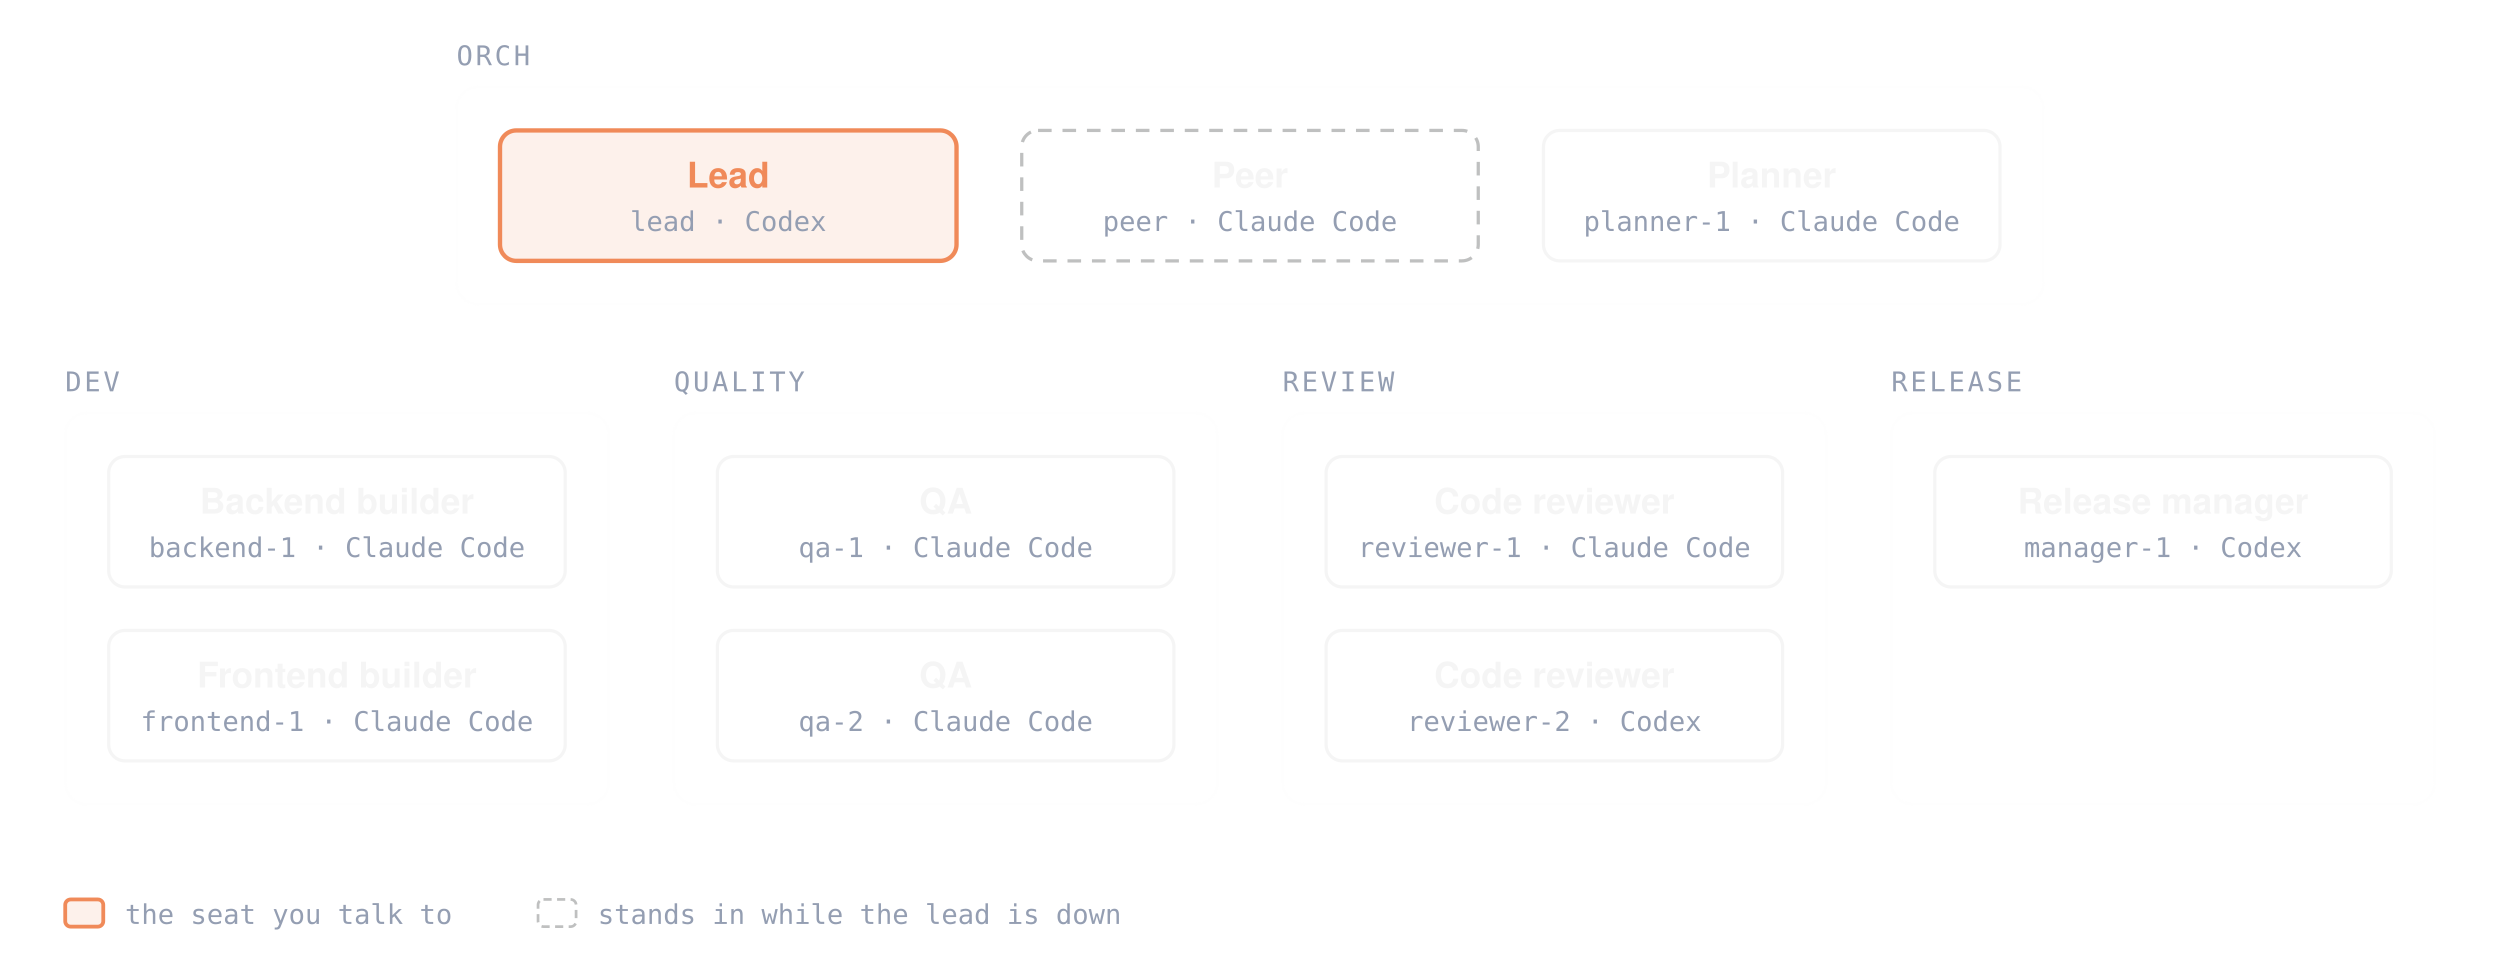
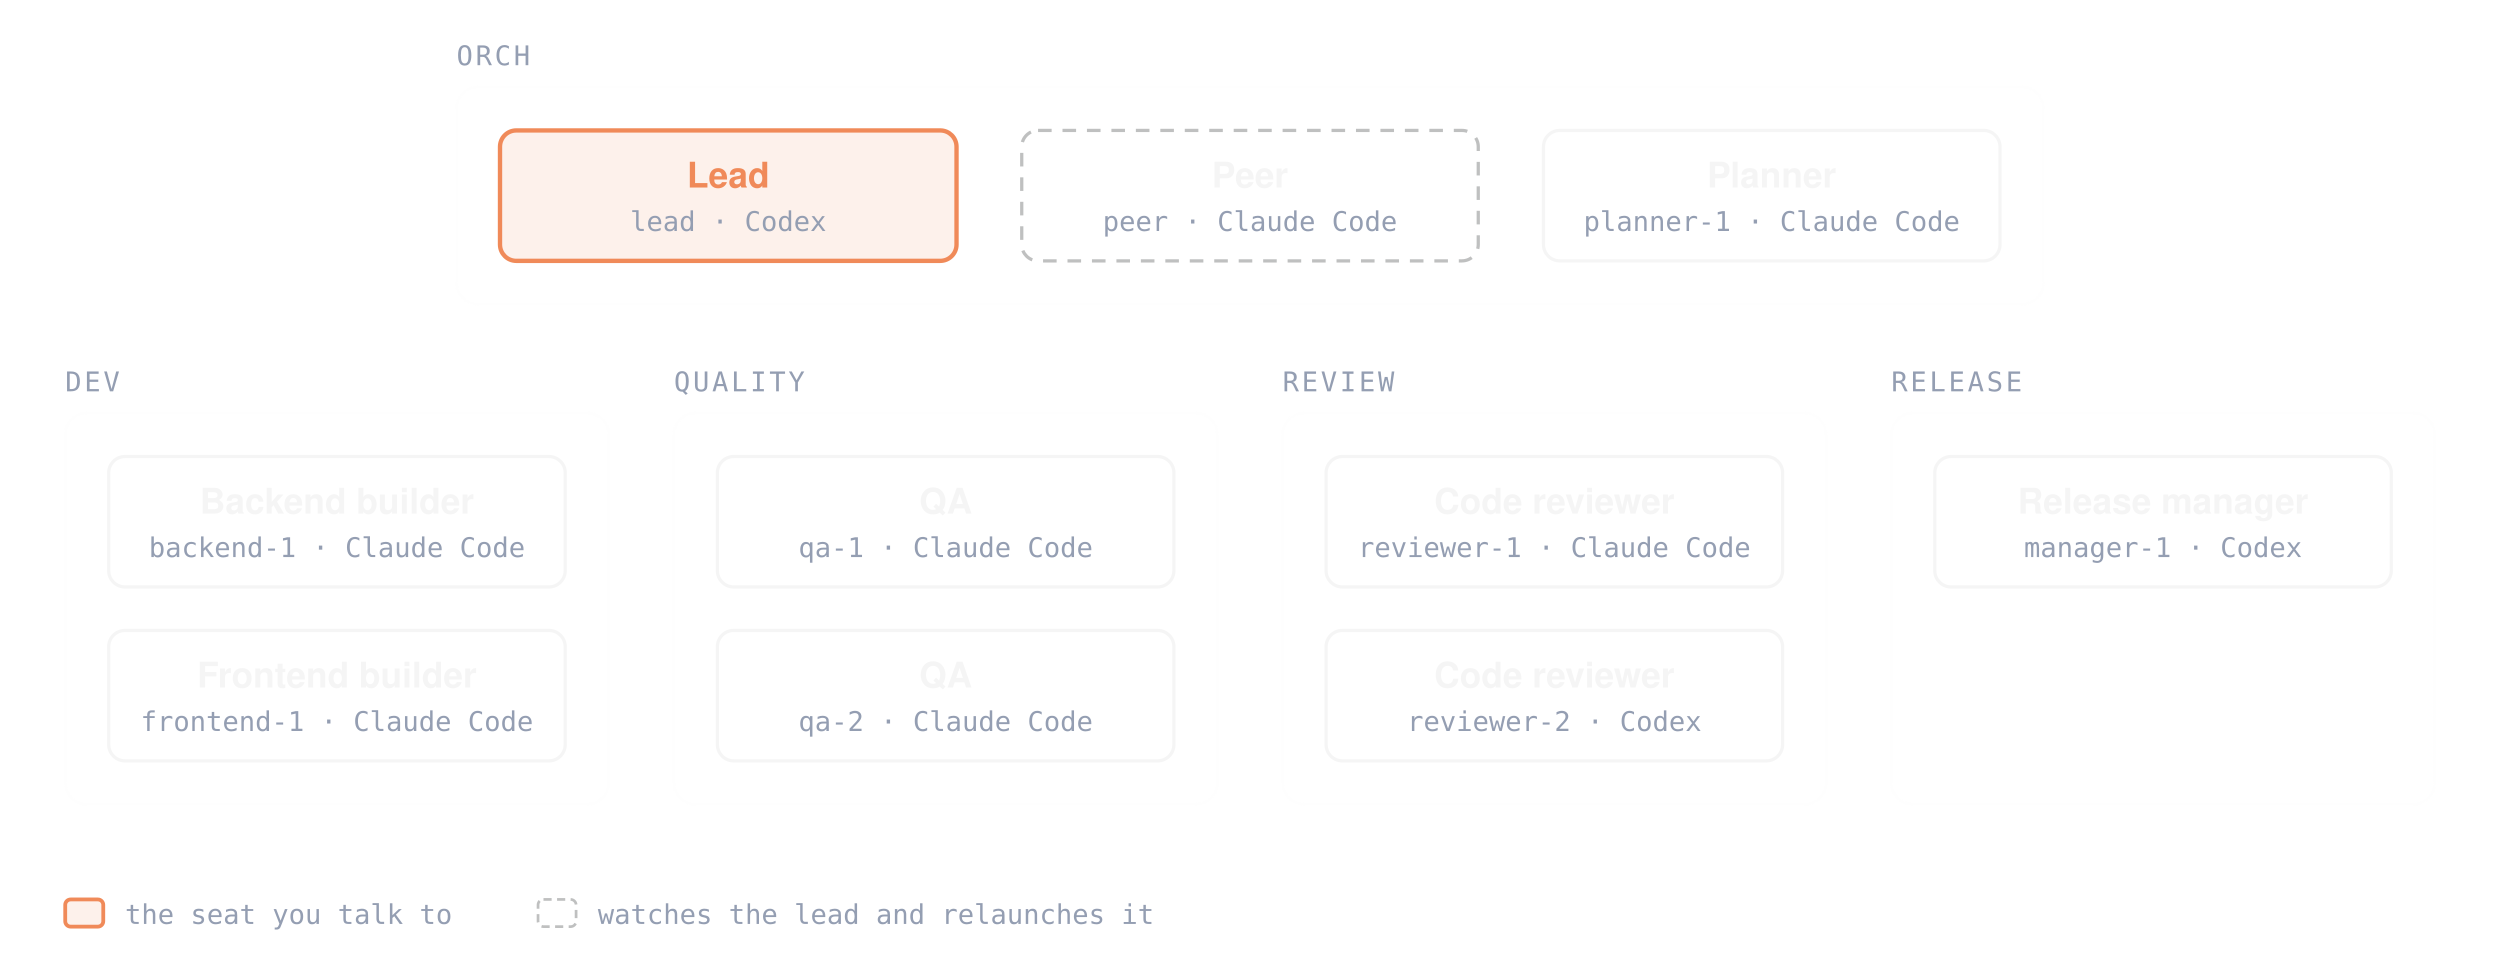
<svg xmlns="http://www.w3.org/2000/svg" viewBox="0 0 920 360" width="920" height="360" role="img" aria-labelledby="seats-dark-title seats-dark-desc">
  <defs>
    <marker id="seats-dark-arrow-muted" viewBox="0 0 10 10" refX="9" refY="5" markerWidth="7" markerHeight="7" orient="auto-start-reverse">
      <path d="M0,1 L9,5 L0,9 z" fill="#bfc0c0" />
    </marker>
    <marker id="seats-dark-arrow-accent" viewBox="0 0 10 10" refX="9" refY="5" markerWidth="7" markerHeight="7" orient="auto-start-reverse">
      <path d="M0,1 L9,5 L0,9 z" fill="#f08a59" />
    </marker>
  </defs>
  <rect x="696" y="152" width="200" height="144" rx="8" fill="none" stroke="rgba(245,245,245,0.16)" stroke-width="1" />
  <rect x="472" y="152" width="200" height="144" rx="8" fill="none" stroke="rgba(245,245,245,0.16)" stroke-width="1" />
  <rect x="248" y="152" width="200" height="144" rx="8" fill="none" stroke="rgba(245,245,245,0.16)" stroke-width="1" />
  <rect x="24" y="152" width="200" height="144" rx="8" fill="none" stroke="rgba(245,245,245,0.16)" stroke-width="1" />
  <rect x="168" y="32" width="584" height="80" rx="8" fill="none" stroke="rgba(245,245,245,0.16)" stroke-width="1" />
  <text x="168" y="24" font-family="'Geist Mono', ui-monospace, SFMono-Regular, Menlo, Consolas, monospace" font-size="10" font-weight="400" fill="#949eb2" text-anchor="start" letter-spacing="1">ORCH</text>
  <rect x="184" y="48" width="168" height="48" rx="6" fill="rgba(240,138,89,0.12)" stroke="#f08a59" stroke-width="1.6" />
  <text x="268" y="69" font-family="Geist, system-ui, -apple-system, 'Segoe UI', Helvetica, Arial, sans-serif" font-size="13" font-weight="600" fill="#f08a59" text-anchor="middle">Lead</text>
  <text x="268" y="85" font-family="'Geist Mono', ui-monospace, SFMono-Regular, Menlo, Consolas, monospace" font-size="10" font-weight="400" fill="#949eb2" text-anchor="middle">lead · Codex</text>
  <rect x="376" y="48" width="168" height="48" rx="6" fill="rgba(255,255,255,0.05)" stroke="#bfc0c0" stroke-width="1.2" stroke-dasharray="5,4" />
  <text x="460" y="69" font-family="Geist, system-ui, -apple-system, 'Segoe UI', Helvetica, Arial, sans-serif" font-size="13" font-weight="600" fill="#f5f5f5" text-anchor="middle">Peer</text>
  <text x="460" y="85" font-family="'Geist Mono', ui-monospace, SFMono-Regular, Menlo, Consolas, monospace" font-size="10" font-weight="400" fill="#949eb2" text-anchor="middle">peer · Claude Code</text>
  <rect x="568" y="48" width="168" height="48" rx="6" fill="rgba(255,255,255,0.05)" stroke="#f5f5f5" stroke-width="1.2" />
  <text x="652" y="69" font-family="Geist, system-ui, -apple-system, 'Segoe UI', Helvetica, Arial, sans-serif" font-size="13" font-weight="600" fill="#f5f5f5" text-anchor="middle">Planner</text>
  <text x="652" y="85" font-family="'Geist Mono', ui-monospace, SFMono-Regular, Menlo, Consolas, monospace" font-size="10" font-weight="400" fill="#949eb2" text-anchor="middle">planner-1 · Claude Code</text>
  <text x="24" y="144" font-family="'Geist Mono', ui-monospace, SFMono-Regular, Menlo, Consolas, monospace" font-size="10" font-weight="400" fill="#949eb2" text-anchor="start" letter-spacing="1">DEV</text>
  <rect x="40" y="168" width="168" height="48" rx="6" fill="rgba(255,255,255,0.05)" stroke="#f5f5f5" stroke-width="1.2" />
  <text x="124" y="189" font-family="Geist, system-ui, -apple-system, 'Segoe UI', Helvetica, Arial, sans-serif" font-size="13" font-weight="600" fill="#f5f5f5" text-anchor="middle">Backend builder</text>
  <text x="124" y="205" font-family="'Geist Mono', ui-monospace, SFMono-Regular, Menlo, Consolas, monospace" font-size="10" font-weight="400" fill="#949eb2" text-anchor="middle">backend-1 · Claude Code</text>
  <rect x="40" y="232" width="168" height="48" rx="6" fill="rgba(255,255,255,0.05)" stroke="#f5f5f5" stroke-width="1.2" />
  <text x="124" y="253" font-family="Geist, system-ui, -apple-system, 'Segoe UI', Helvetica, Arial, sans-serif" font-size="13" font-weight="600" fill="#f5f5f5" text-anchor="middle">Frontend builder</text>
  <text x="124" y="269" font-family="'Geist Mono', ui-monospace, SFMono-Regular, Menlo, Consolas, monospace" font-size="10" font-weight="400" fill="#949eb2" text-anchor="middle">frontend-1 · Claude Code</text>
  <text x="248" y="144" font-family="'Geist Mono', ui-monospace, SFMono-Regular, Menlo, Consolas, monospace" font-size="10" font-weight="400" fill="#949eb2" text-anchor="start" letter-spacing="1">QUALITY</text>
  <rect x="264" y="168" width="168" height="48" rx="6" fill="rgba(255,255,255,0.05)" stroke="#f5f5f5" stroke-width="1.2" />
  <text x="348" y="189" font-family="Geist, system-ui, -apple-system, 'Segoe UI', Helvetica, Arial, sans-serif" font-size="13" font-weight="600" fill="#f5f5f5" text-anchor="middle">QA</text>
  <text x="348" y="205" font-family="'Geist Mono', ui-monospace, SFMono-Regular, Menlo, Consolas, monospace" font-size="10" font-weight="400" fill="#949eb2" text-anchor="middle">qa-1 · Claude Code</text>
  <rect x="264" y="232" width="168" height="48" rx="6" fill="rgba(255,255,255,0.05)" stroke="#f5f5f5" stroke-width="1.2" />
  <text x="348" y="253" font-family="Geist, system-ui, -apple-system, 'Segoe UI', Helvetica, Arial, sans-serif" font-size="13" font-weight="600" fill="#f5f5f5" text-anchor="middle">QA</text>
  <text x="348" y="269" font-family="'Geist Mono', ui-monospace, SFMono-Regular, Menlo, Consolas, monospace" font-size="10" font-weight="400" fill="#949eb2" text-anchor="middle">qa-2 · Claude Code</text>
  <text x="472" y="144" font-family="'Geist Mono', ui-monospace, SFMono-Regular, Menlo, Consolas, monospace" font-size="10" font-weight="400" fill="#949eb2" text-anchor="start" letter-spacing="1">REVIEW</text>
  <rect x="488" y="168" width="168" height="48" rx="6" fill="rgba(255,255,255,0.05)" stroke="#f5f5f5" stroke-width="1.2" />
  <text x="572" y="189" font-family="Geist, system-ui, -apple-system, 'Segoe UI', Helvetica, Arial, sans-serif" font-size="13" font-weight="600" fill="#f5f5f5" text-anchor="middle">Code reviewer</text>
  <text x="572" y="205" font-family="'Geist Mono', ui-monospace, SFMono-Regular, Menlo, Consolas, monospace" font-size="10" font-weight="400" fill="#949eb2" text-anchor="middle">reviewer-1 · Claude Code</text>
  <rect x="488" y="232" width="168" height="48" rx="6" fill="rgba(255,255,255,0.05)" stroke="#f5f5f5" stroke-width="1.2" />
  <text x="572" y="253" font-family="Geist, system-ui, -apple-system, 'Segoe UI', Helvetica, Arial, sans-serif" font-size="13" font-weight="600" fill="#f5f5f5" text-anchor="middle">Code reviewer</text>
  <text x="572" y="269" font-family="'Geist Mono', ui-monospace, SFMono-Regular, Menlo, Consolas, monospace" font-size="10" font-weight="400" fill="#949eb2" text-anchor="middle">reviewer-2 · Codex</text>
  <text x="696" y="144" font-family="'Geist Mono', ui-monospace, SFMono-Regular, Menlo, Consolas, monospace" font-size="10" font-weight="400" fill="#949eb2" text-anchor="start" letter-spacing="1">RELEASE</text>
  <rect x="712" y="168" width="168" height="48" rx="6" fill="rgba(255,255,255,0.05)" stroke="#f5f5f5" stroke-width="1.2" />
  <text x="796" y="189" font-family="Geist, system-ui, -apple-system, 'Segoe UI', Helvetica, Arial, sans-serif" font-size="13" font-weight="600" fill="#f5f5f5" text-anchor="middle">Release manager</text>
  <text x="796" y="205" font-family="'Geist Mono', ui-monospace, SFMono-Regular, Menlo, Consolas, monospace" font-size="10" font-weight="400" fill="#949eb2" text-anchor="middle">manager-1 · Codex</text>
  <rect x="24" y="331" width="14" height="10" rx="2" fill="rgba(240,138,89,0.12)" stroke="#f08a59" stroke-width="1.4" />
  <text x="46" y="340" font-family="'Geist Mono', ui-monospace, SFMono-Regular, Menlo, Consolas, monospace" font-size="10" fill="#949eb2">the seat you talk to</text>
  <rect x="198.0" y="331" width="14" height="10" rx="2" fill="none" stroke="#bfc0c0" stroke-dasharray="3,2" />
-   <text x="220.0" y="340" font-family="'Geist Mono', ui-monospace, SFMono-Regular, Menlo, Consolas, monospace" font-size="10" fill="#949eb2">stands in while the lead is down</text>
+   <text x="220.0" y="340" font-family="'Geist Mono', ui-monospace, SFMono-Regular, Menlo, Consolas, monospace" font-size="10" fill="#949eb2">watches the lead and relaunches it</text>
</svg>
